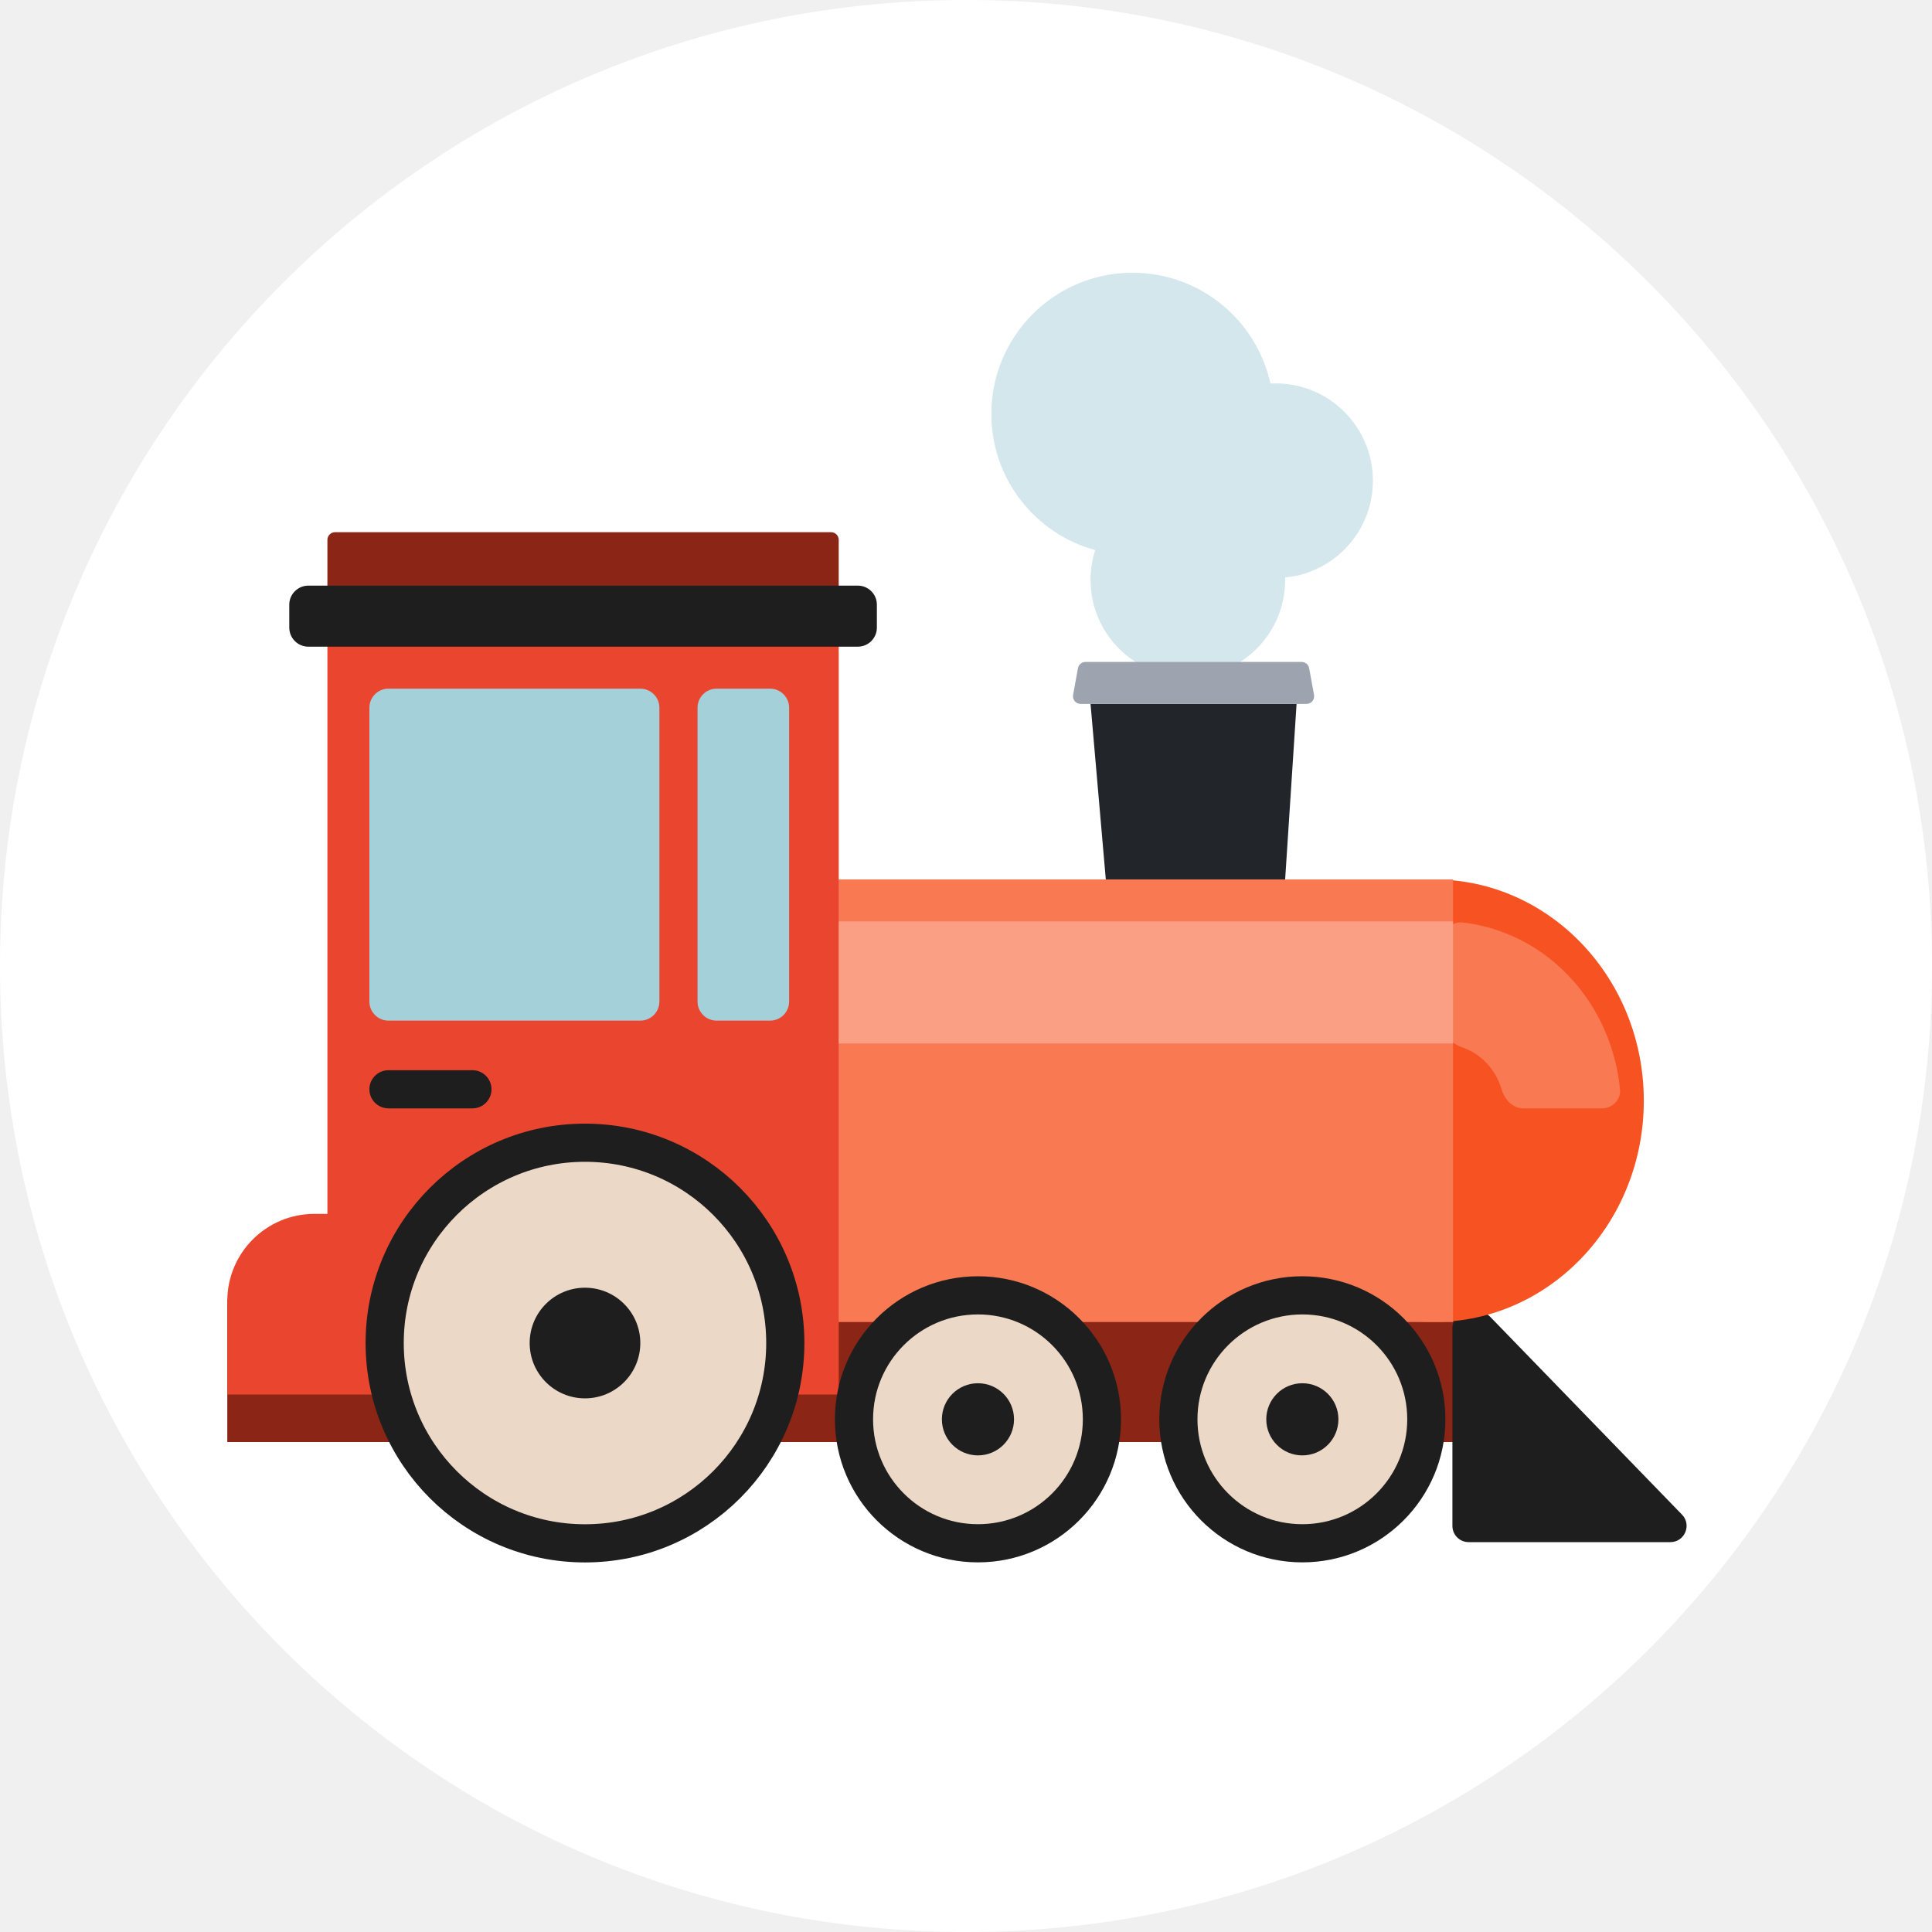
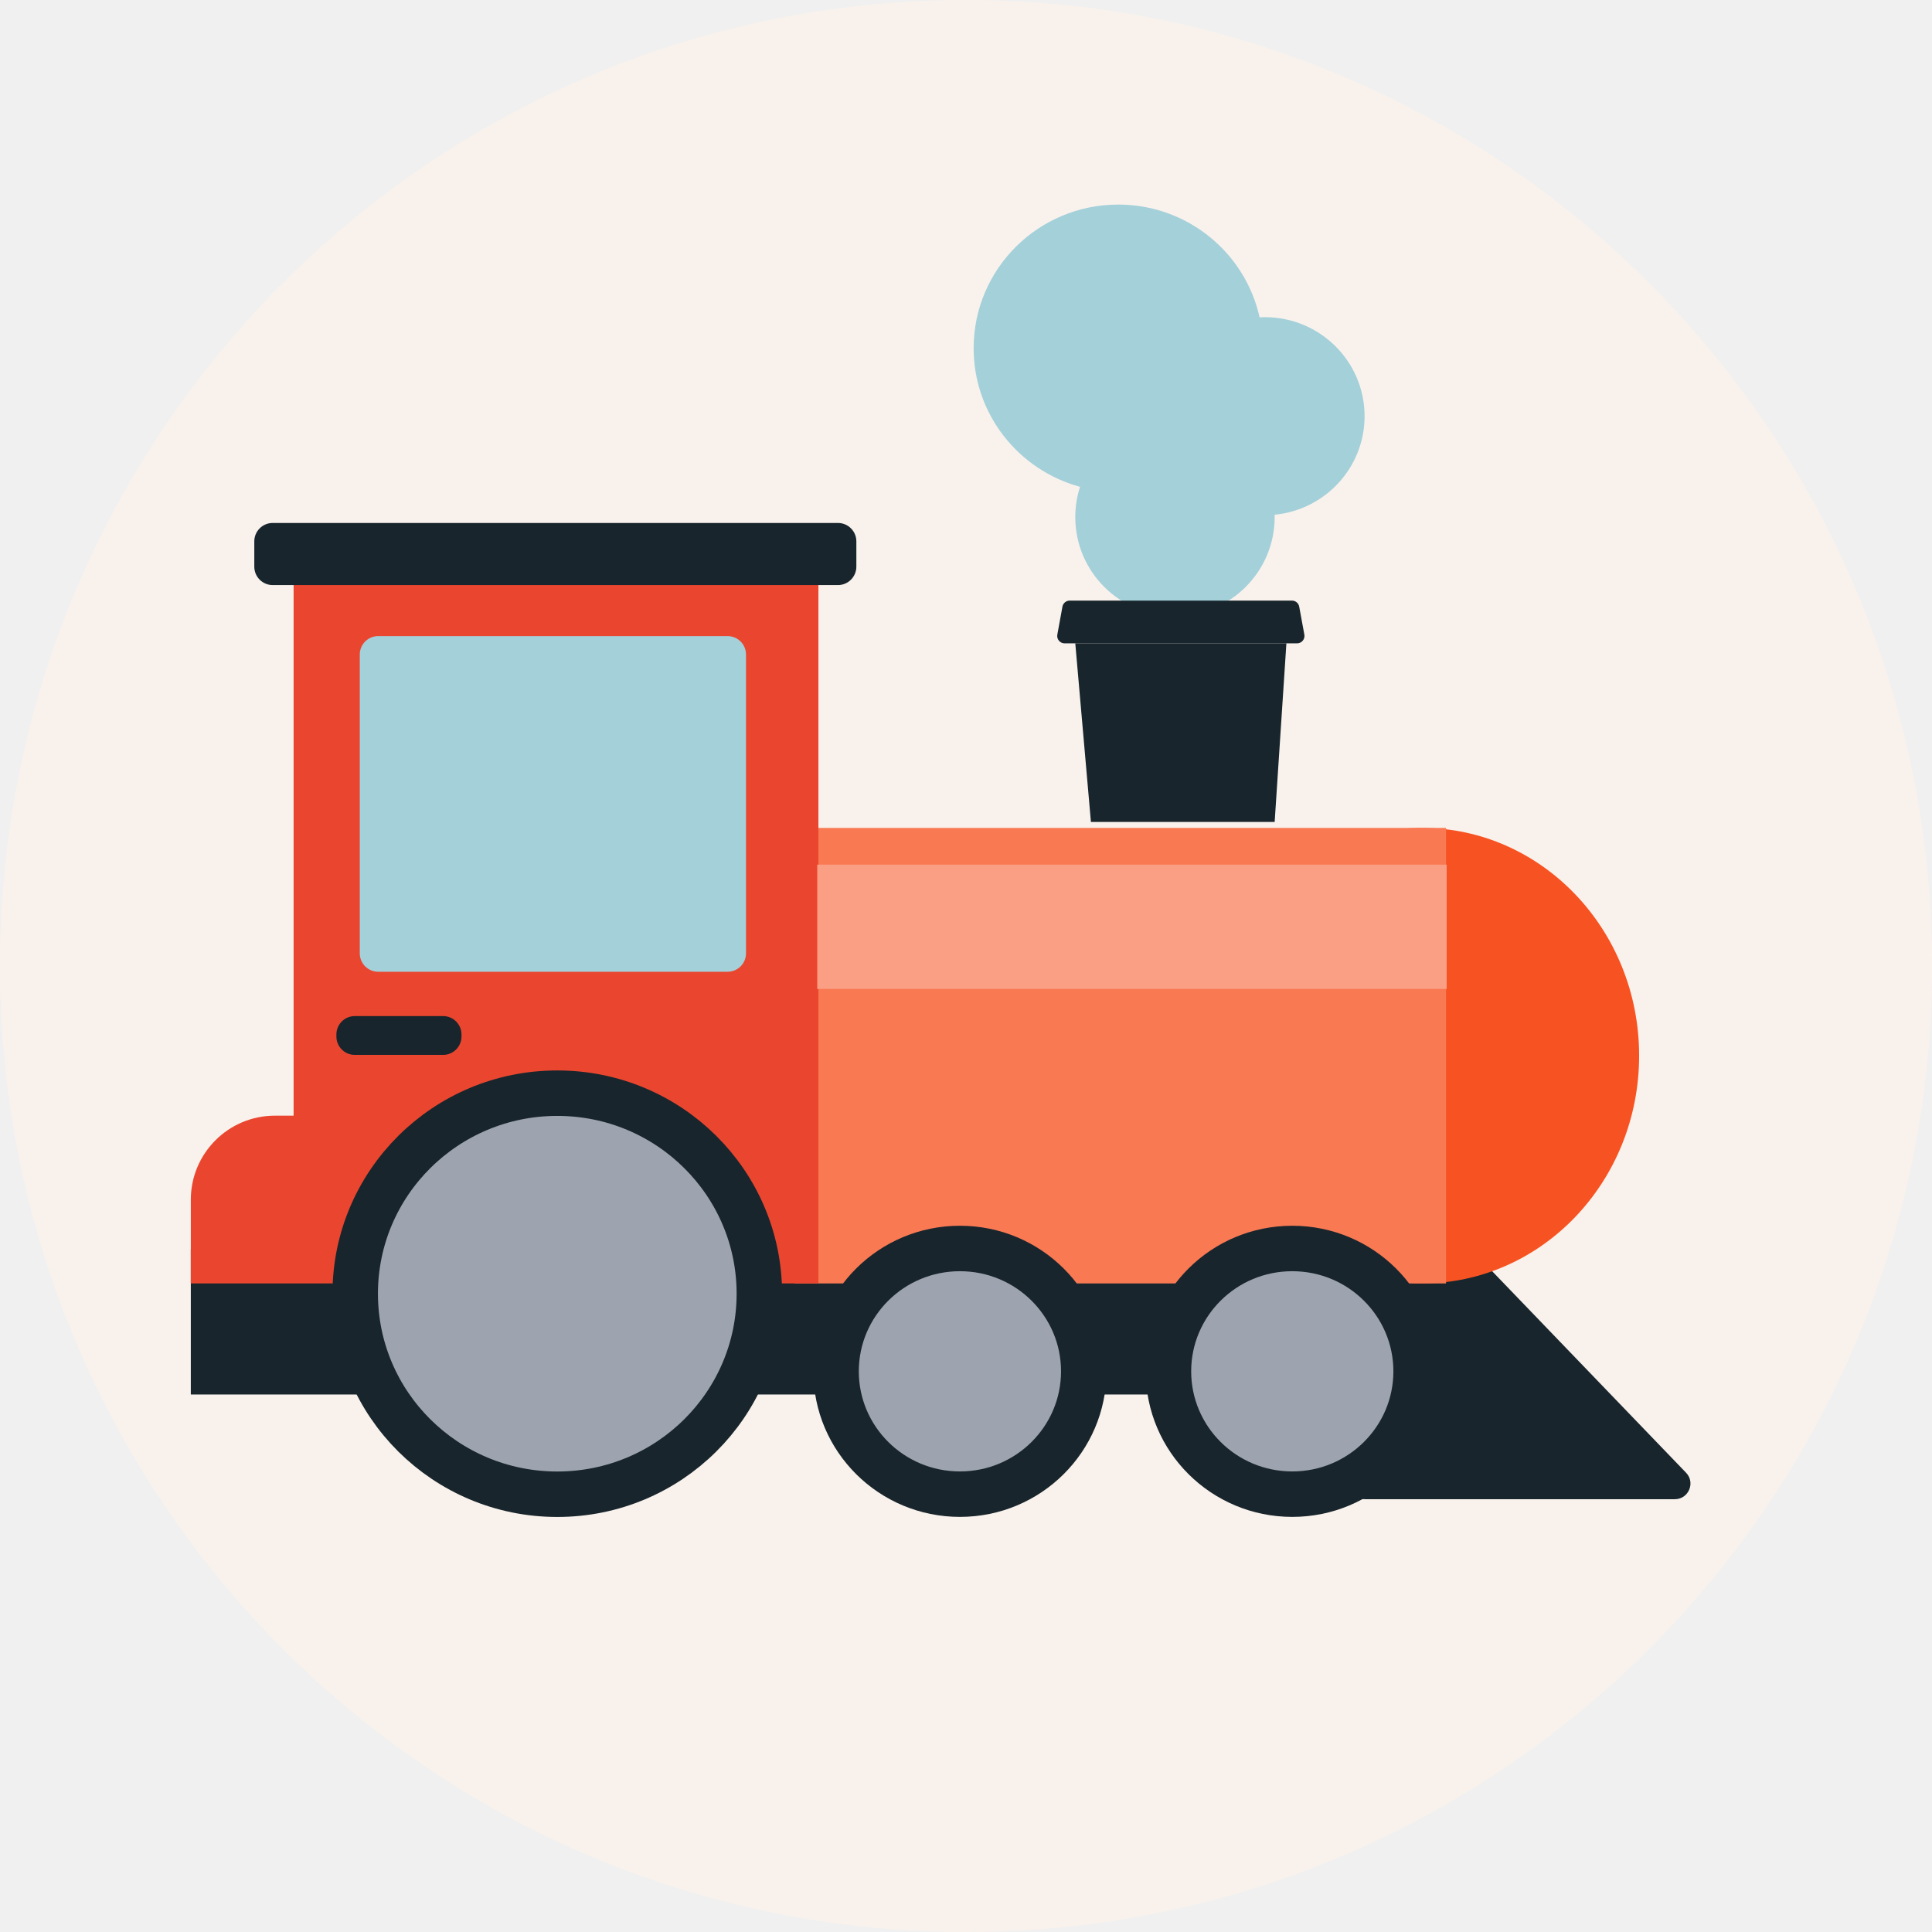
<svg xmlns="http://www.w3.org/2000/svg" width="85" height="85" viewBox="0 0 85 85" fill="none">
-   <circle cx="42.5" cy="42.5" r="42.5" fill="white" />
-   <path d="M48.184 24.203C45.55 23.483 43.615 21.073 43.615 18.211C43.615 14.781 46.396 12 49.826 12C52.798 12 55.282 14.086 55.893 16.874C55.969 16.87 56.045 16.868 56.121 16.868C58.486 16.868 60.402 18.785 60.402 21.149C60.402 23.372 58.708 25.199 56.54 25.409C56.541 25.444 56.541 25.479 56.541 25.514C56.541 27.878 54.624 29.794 52.26 29.794C49.896 29.794 47.98 27.878 47.98 25.514C47.98 25.056 48.051 24.616 48.184 24.203Z" fill="#D3E7EC" />
-   <path d="M47.979 30.969H57.044L56.541 38.691H48.651L47.979 30.969Z" fill="#22262A" />
-   <rect x="14.405" y="23.415" width="22.495" height="2.686" rx="0.336" fill="#8B2516" />
-   <rect x="10" y="57.166" width="54.936" height="6.278" fill="#8B2516" />
-   <path d="M74.001 66.637L65.56 57.931C65.425 57.793 65.24 57.714 65.047 57.714H64.614C64.219 57.714 63.9 58.034 63.9 58.428V67.133C63.9 67.528 64.219 67.847 64.614 67.847H73.489C74.119 67.847 74.44 67.089 74.001 66.637Z" fill="#1E1E1E" />
-   <ellipse cx="63.088" cy="48.428" rx="9.736" ry="9.233" transform="rotate(90 63.0879 48.4279)" fill="#F75322" />
-   <path d="M70.474 48.764C70.938 48.764 71.318 48.387 71.273 47.925C71.196 47.133 71.01 46.355 70.719 45.616C70.327 44.618 69.752 43.711 69.027 42.947C68.302 42.183 67.442 41.577 66.495 41.164C65.807 40.864 65.083 40.669 64.345 40.585C63.885 40.533 63.508 40.914 63.508 41.377L63.508 45.102C63.508 45.566 63.893 45.929 64.332 46.079C64.4 46.102 64.466 46.128 64.532 46.157C64.857 46.298 65.152 46.506 65.401 46.768C65.65 47.03 65.847 47.341 65.981 47.684C66.014 47.766 66.043 47.85 66.067 47.935C66.197 48.38 66.561 48.764 67.025 48.764L70.474 48.764Z" fill="#F97953" />
-   <rect x="36.228" y="38.691" width="27.699" height="19.473" fill="#F97953" />
-   <path d="M14.405 27.276H36.9V61.354H10L10 57.239C10 55.121 11.716 53.405 13.834 53.405H14.405V44.315V27.276Z" fill="#EA462F" />
-   <rect x="12.727" y="25.765" width="25.852" height="2.686" rx="0.839" fill="#1E1E1E" />
-   <rect x="16.252" y="30.298" width="12.758" height="14.605" rx="0.839" fill="#A4D0DA" />
-   <rect x="30.689" y="30.298" width="4.029" height="14.605" rx="0.839" fill="#A4D0DA" />
-   <rect x="16.252" y="47.085" width="5.372" height="1.679" rx="0.839" fill="#1E1E1E" />
-   <rect x="36.9" y="40.538" width="27.027" height="5.372" fill="#FA9F84" />
-   <circle cx="25.737" cy="59.088" r="8.813" fill="#ECD8C7" stroke="#1E1E1E" stroke-width="1.679" />
-   <circle cx="25.737" cy="59.088" r="2.434" fill="#1E1E1E" />
-   <circle cx="43.026" cy="62.444" r="5.454" fill="#ECD8C7" stroke="#1E1E1E" stroke-width="1.679" />
-   <circle cx="43.026" cy="62.444" r="1.587" fill="#1E1E1E" />
-   <circle cx="57.298" cy="62.444" r="5.454" fill="#ECD8C7" stroke="#1E1E1E" stroke-width="1.679" />
-   <circle cx="57.298" cy="62.444" r="1.587" fill="#1E1E1E" />
-   <path d="M47.426 29.398C47.455 29.239 47.594 29.123 47.756 29.123H57.268C57.43 29.123 57.569 29.239 57.598 29.398L57.812 30.574C57.849 30.78 57.691 30.969 57.481 30.969H47.542C47.333 30.969 47.175 30.78 47.212 30.574L47.426 29.398Z" fill="#9DA4AF" />
+   <circle cx="42.5" cy="42.5" r="42.5" fill="#F9F2EC" />
+   <path d="M47.517 21.418C44.819 20.685 42.836 18.233 42.836 15.321C42.836 11.83 45.685 9 49.2 9C52.244 9 54.789 11.123 55.416 13.96C55.493 13.956 55.571 13.954 55.65 13.954C58.072 13.954 60.036 15.904 60.036 18.31C60.036 20.572 58.3 22.432 56.078 22.646C56.079 22.681 56.08 22.716 56.08 22.752C56.08 25.157 54.116 27.108 51.694 27.108C49.272 27.108 47.308 25.157 47.308 22.752C47.308 22.287 47.381 21.838 47.517 21.418Z" fill="#A4D0DA" />
+   <path d="M47.308 28.304H56.596L56.08 36.162H47.996L47.308 28.304Z" fill="#18252C" />
+   <rect x="8.395" y="54.963" width="56.287" height="6.389" fill="#18252C" />
+   <path d="M74.18 64.794L65.355 55.623C65.225 55.488 65.046 55.411 64.859 55.411H60.06C59.68 55.411 59.371 55.72 59.371 56.1V65.271C59.371 65.651 59.68 65.959 60.06 65.959H73.684C74.291 65.959 74.601 65.231 74.18 64.794Z" fill="#18252C" />
+   <ellipse cx="62.557" cy="46.446" rx="10.021" ry="9.558" transform="rotate(90 62.5575 46.4456)" fill="#F75322" />
+   <rect x="34.945" y="36.425" width="28.674" height="20.041" fill="#F97953" />
+   <path d="M12.917 24.822H36.007V56.466H8.395L8.395 52.784C8.395 50.741 10.05 49.085 12.093 49.085H12.917V40.644V24.822Z" fill="#EA462F" />
+   <rect x="11.188" y="23.008" width="26.488" height="2.733" rx="0.81" fill="#18252C" />
+   <rect x="15.829" y="27.986" width="16.992" height="14.767" rx="0.81" fill="#A4D0DA" />
+   <rect x="14.8" y="44.703" width="5.504" height="1.708" rx="0.81" fill="#18252C" />
+   <rect x="35.956" y="38.041" width="27.692" height="5.467" fill="#FA9F84" />
+   <path d="M33.408 56.917C33.408 61.784 29.434 65.74 24.518 65.74C19.602 65.74 15.628 61.784 15.628 56.917C15.628 52.051 19.602 48.095 24.518 48.095C29.434 48.095 33.408 52.051 33.408 56.917Z" fill="#9DA4AF" stroke="#18252C" stroke-width="2" />
+   <path d="M47.681 60.333C47.681 63.311 45.248 65.737 42.233 65.737C39.217 65.737 36.784 63.311 36.784 60.333C36.784 57.354 39.217 54.928 42.233 54.928C45.248 54.928 47.681 57.354 47.681 60.333Z" fill="#9DA4AF" stroke="#18252C" stroke-width="2" />
+   <path d="M62.303 60.333C62.303 63.311 59.87 65.737 56.855 65.737C53.839 65.737 51.407 63.311 51.407 60.333C51.407 57.354 53.839 54.928 56.855 54.928C59.87 54.928 62.303 57.354 62.303 60.333Z" fill="#9DA4AF" stroke="#18252C" stroke-width="2" />
+   <path d="M46.743 26.69C46.771 26.536 46.905 26.424 47.062 26.424H56.842C56.998 26.424 57.132 26.536 57.16 26.69L57.386 27.921C57.422 28.12 57.269 28.304 57.067 28.304H46.836C46.634 28.304 46.481 28.12 46.518 27.921L46.743 26.69Z" fill="#18252C" />
</svg>
